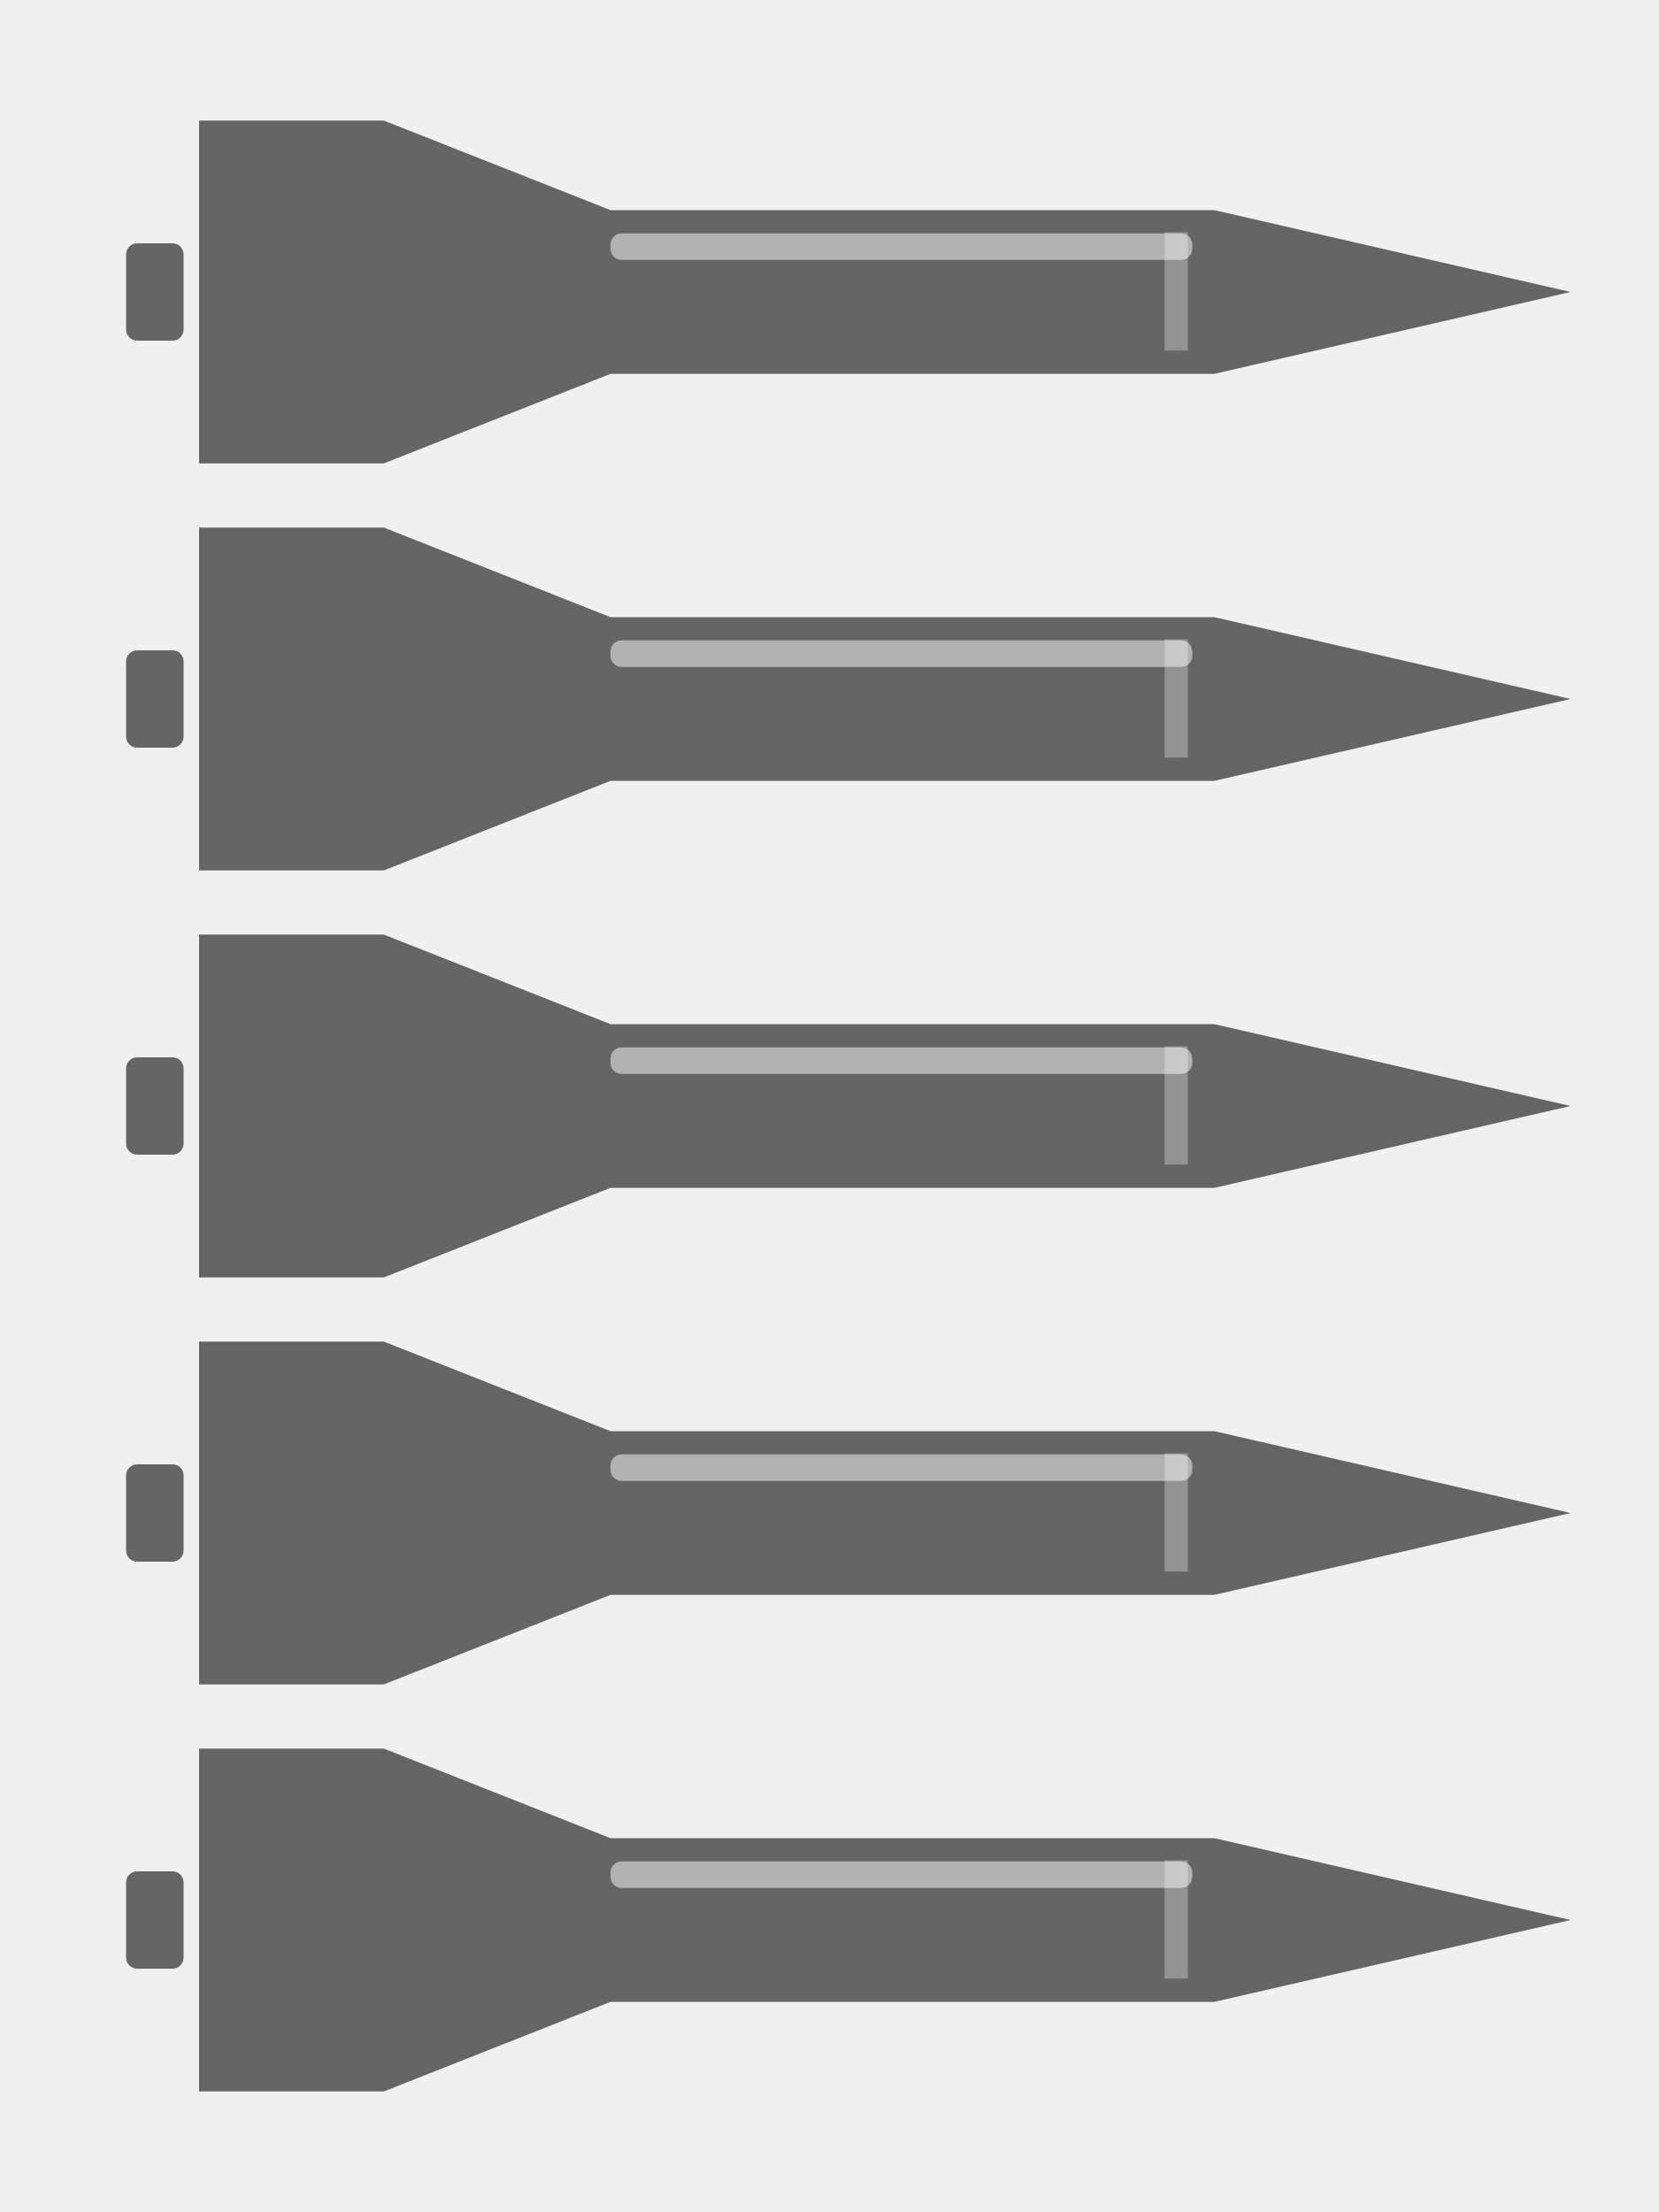
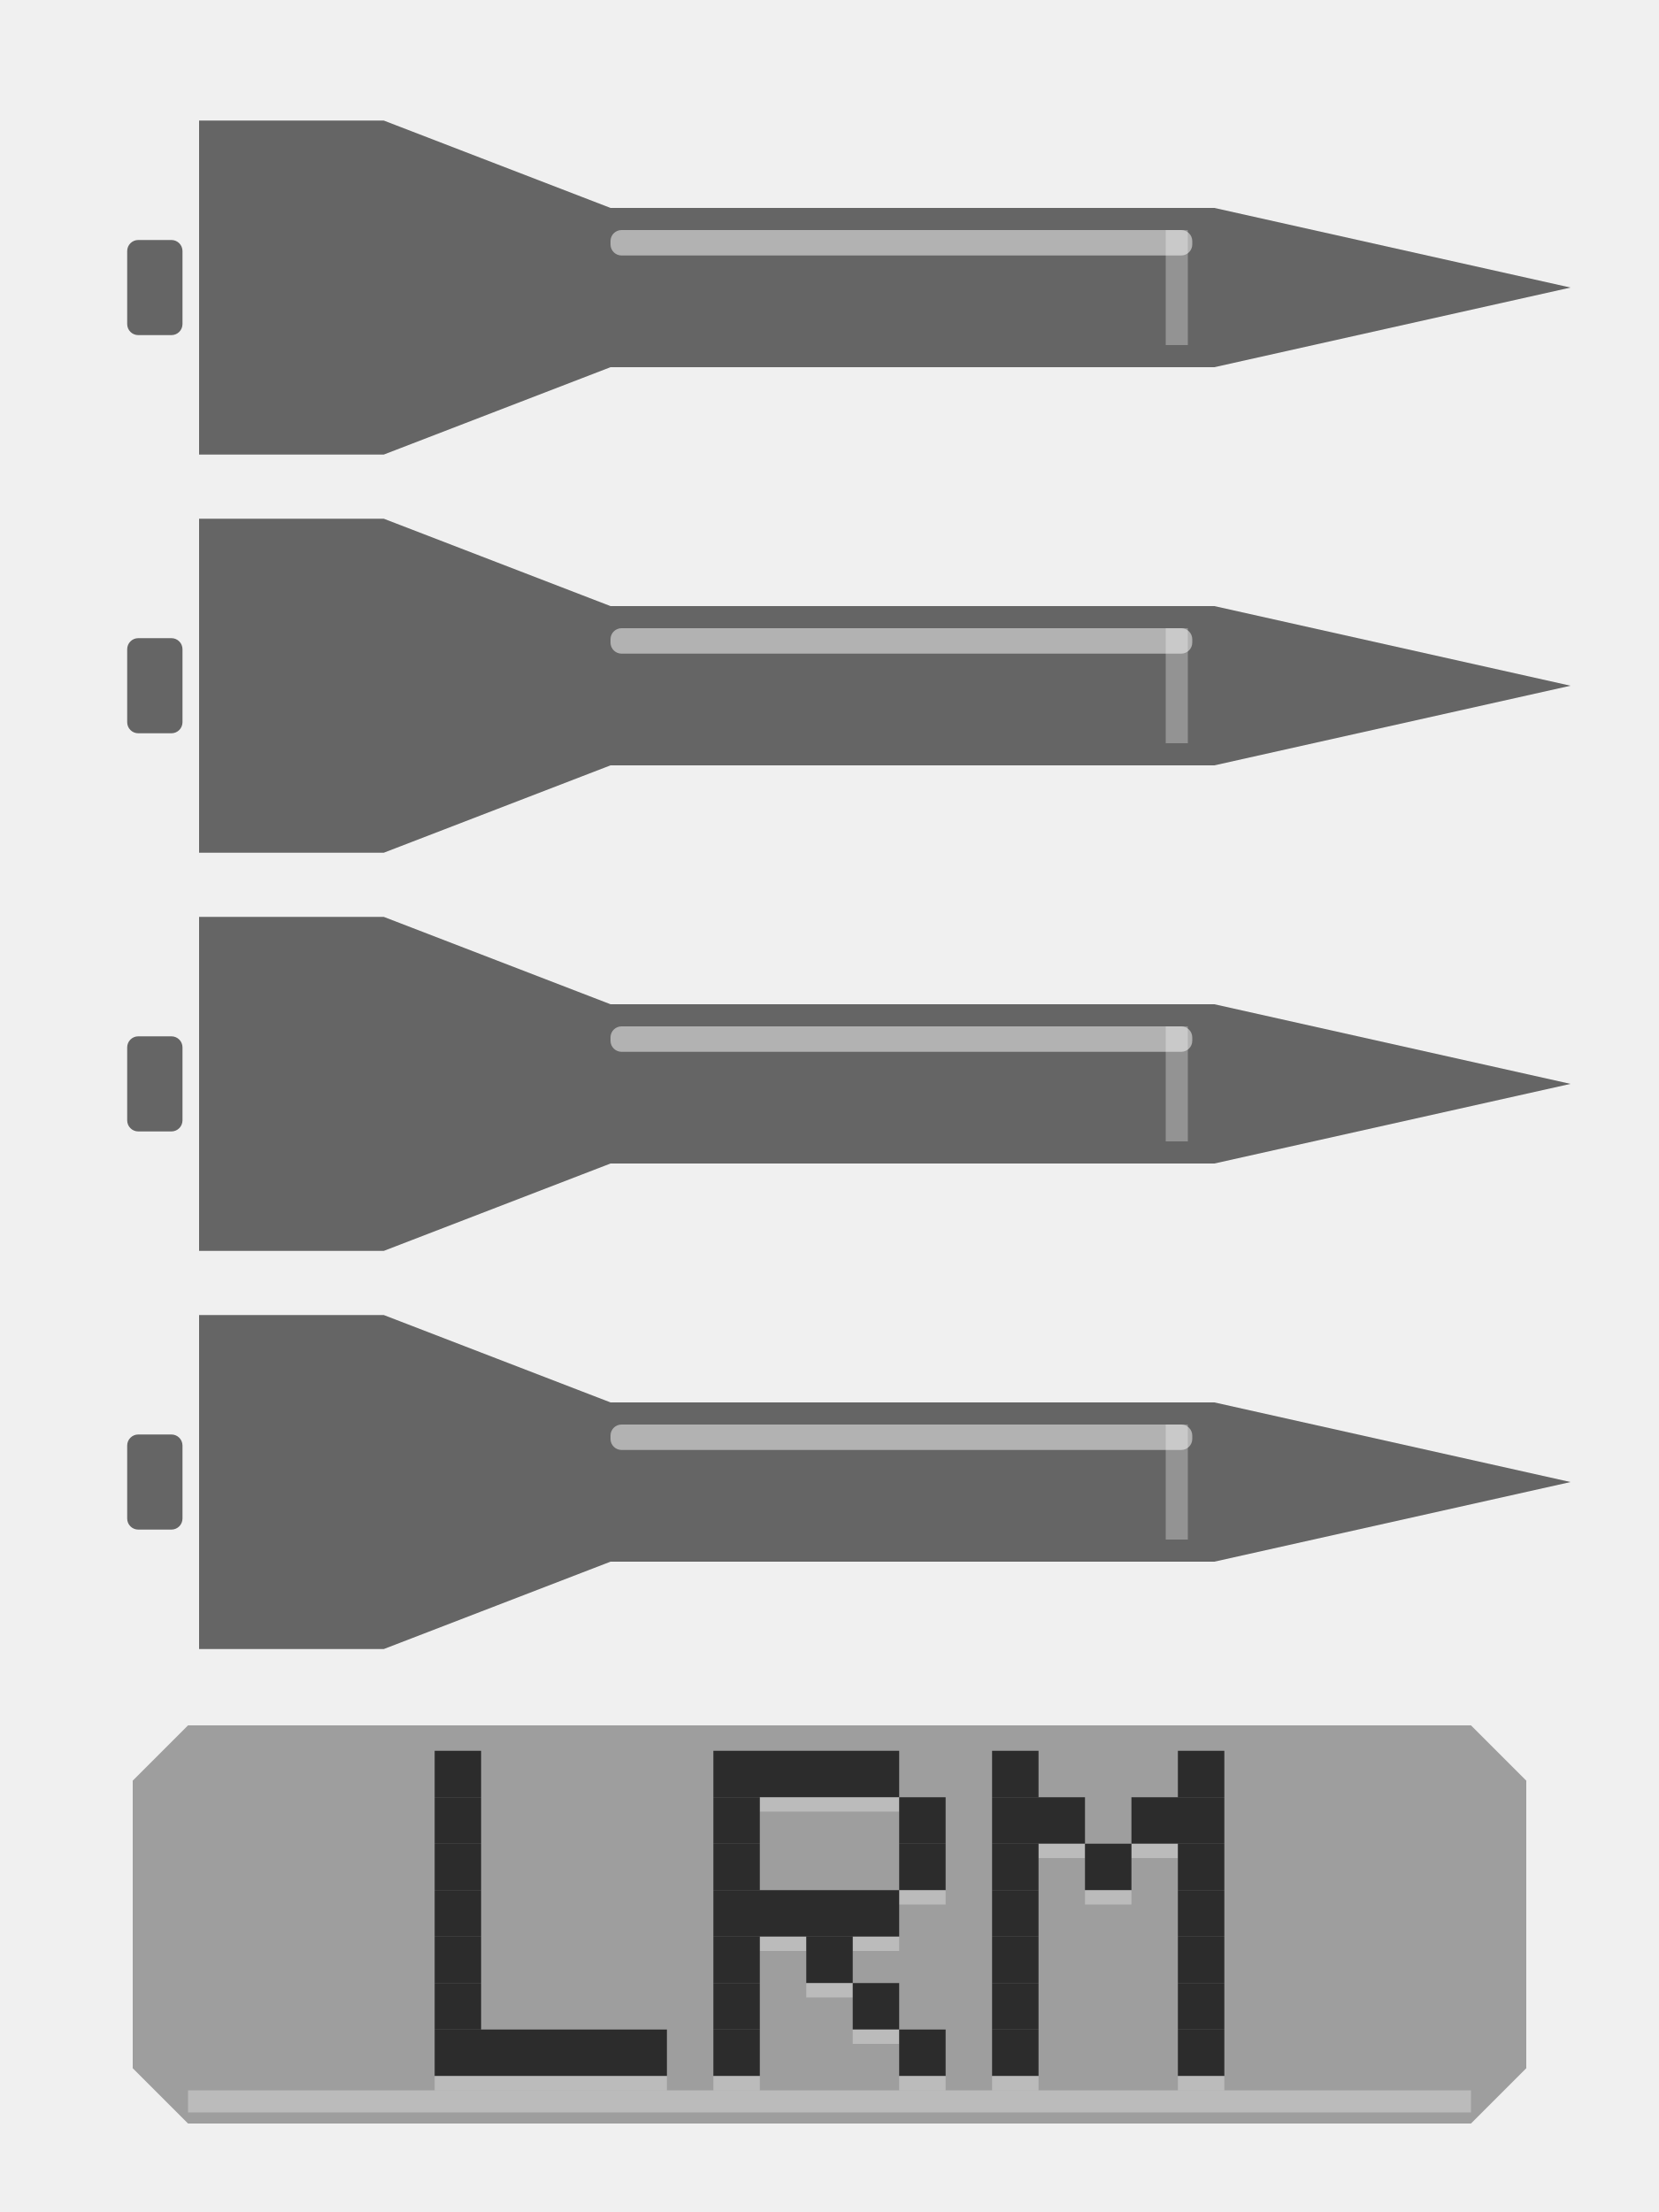
<svg xmlns="http://www.w3.org/2000/svg" viewBox="0 0 150 200">
-   <path d="M 18 10.9 L 34.7 10.9 L 55.2 19 L 109.8 19 L 142 26.4 L 109.8 33.8 L 55.2 33.8 L 34.7 41.9 L 18 41.9 Z" fill="#000000" fill-opacity="0.58" />
-   <rect x="11.4" y="22" width="5.2" height="8.8" rx="1" fill="#000000" fill-opacity="0.58" />
-   <rect x="55.2" y="21.1" width="52.6" height="2.4" rx="1" fill="#ffffff" fill-opacity="0.5" />
-   <rect x="105.3" y="21" width="2.1" height="10.7" fill="#ffffff" fill-opacity="0.3" />
-   <path d="M 18 47.7 L 34.7 47.7 L 55.2 55.8 L 109.8 55.8 L 142 63.2 L 109.8 70.6 L 55.2 70.6 L 34.7 78.7 L 18 78.7 Z" fill="#000000" fill-opacity="0.58" />
-   <rect x="11.4" y="58.8" width="5.2" height="8.8" rx="1" fill="#000000" fill-opacity="0.58" />
-   <rect x="55.2" y="57.9" width="52.6" height="2.4" rx="1" fill="#ffffff" fill-opacity="0.5" />
-   <rect x="105.3" y="57.8" width="2.1" height="10.7" fill="#ffffff" fill-opacity="0.3" />
-   <path d="M 18 84.5 L 34.7 84.5 L 55.2 92.6 L 109.8 92.6 L 142 100 L 109.8 107.4 L 55.2 107.4 L 34.7 115.5 L 18 115.5 Z" fill="#000000" fill-opacity="0.58" />
-   <rect x="11.4" y="95.6" width="5.2" height="8.8" rx="1" fill="#000000" fill-opacity="0.58" />
-   <rect x="55.2" y="94.7" width="52.6" height="2.4" rx="1" fill="#ffffff" fill-opacity="0.5" />
-   <rect x="105.3" y="94.6" width="2.1" height="10.7" fill="#ffffff" fill-opacity="0.3" />
-   <path d="M 18 121.3 L 34.7 121.3 L 55.2 129.4 L 109.8 129.4 L 142 136.8 L 109.8 144.2 L 55.2 144.2 L 34.7 152.3 L 18 152.3 Z" fill="#000000" fill-opacity="0.58" />
-   <rect x="11.4" y="132.4" width="5.2" height="8.8" rx="1" fill="#000000" fill-opacity="0.58" />
-   <rect x="55.2" y="131.5" width="52.6" height="2.4" rx="1" fill="#ffffff" fill-opacity="0.5" />
-   <rect x="105.3" y="131.4" width="2.1" height="10.7" fill="#ffffff" fill-opacity="0.3" />
-   <path d="M 18 158.1 L 34.7 158.1 L 55.2 166.2 L 109.8 166.2 L 142 173.6 L 109.8 181 L 55.2 181 L 34.7 189.1 L 18 189.1 Z" fill="#000000" fill-opacity="0.58" />
-   <rect x="11.4" y="169.2" width="5.2" height="8.8" rx="1" fill="#000000" fill-opacity="0.58" />
-   <rect x="55.2" y="168.3" width="52.6" height="2.4" rx="1" fill="#ffffff" fill-opacity="0.5" />
-   <rect x="105.3" y="168.2" width="2.1" height="10.7" fill="#ffffff" fill-opacity="0.3" />
+   <path d="M 18 10.9 L 34.7 10.9 L 55.2 18.8 L 109.8 18.8 L 142 26 L 109.8 33.2 L 55.2 33.2 L 34.7 41.1 L 18 41.1 Z" fill="#000000" fill-opacity="0.58" />
+   <rect x="11.5" y="21.7" width="5" height="8.6" rx="1" fill="#000000" fill-opacity="0.58" />
+   <rect x="55.2" y="20.8" width="52.6" height="2.3" rx="1" fill="#ffffff" fill-opacity="0.5" />
+   <rect x="105.4" y="20.8" width="2" height="10.4" fill="#ffffff" fill-opacity="0.3" />
+   <path d="M 18 46.9 L 34.7 46.9 L 55.2 54.8 L 109.8 54.8 L 142 62 L 109.8 69.2 L 55.2 69.2 L 34.7 77.1 L 18 77.1 Z" fill="#000000" fill-opacity="0.58" />
+   <rect x="11.5" y="57.7" width="5" height="8.6" rx="1" fill="#000000" fill-opacity="0.58" />
+   <rect x="55.2" y="56.8" width="52.6" height="2.3" rx="1" fill="#ffffff" fill-opacity="0.5" />
+   <rect x="105.4" y="56.8" width="2" height="10.4" fill="#ffffff" fill-opacity="0.3" />
+   <path d="M 18 82.9 L 34.7 82.9 L 55.2 90.8 L 109.8 90.8 L 142 98 L 109.8 105.2 L 55.2 105.2 L 34.7 113.1 L 18 113.1 Z" fill="#000000" fill-opacity="0.58" />
+   <rect x="11.5" y="93.7" width="5" height="8.6" rx="1" fill="#000000" fill-opacity="0.58" />
+   <rect x="55.2" y="92.8" width="52.6" height="2.3" rx="1" fill="#ffffff" fill-opacity="0.5" />
+   <rect x="105.4" y="92.8" width="2" height="10.4" fill="#ffffff" fill-opacity="0.3" />
+   <path d="M 18 118.9 L 34.7 118.9 L 55.2 126.8 L 109.8 126.8 L 142 134 L 109.8 141.2 L 55.2 141.2 L 34.7 149.1 L 18 149.1 Z" fill="#000000" fill-opacity="0.58" />
+   <rect x="11.5" y="129.7" width="5" height="8.6" rx="1" fill="#000000" fill-opacity="0.58" />
+   <rect x="55.2" y="128.8" width="52.6" height="2.3" rx="1" fill="#ffffff" fill-opacity="0.5" />
+   <rect x="105.4" y="128.8" width="2" height="10.4" fill="#ffffff" fill-opacity="0.3" />
+   <polygon points="17,156 133,156 138,161 138,187 133,192 17,192 12,187 12,161" fill="#000000" fill-opacity="0.34" />
+   <rect x="17" y="189" width="116" height="2" fill="#ffffff" fill-opacity="0.3" />
+   <rect x="39.3" y="158.3" width="4.2" height="4.2" fill="#000000" fill-opacity="0.72" />
+   <rect x="39.3" y="162.5" width="4.2" height="4.2" fill="#000000" fill-opacity="0.72" />
+   <rect x="39.3" y="166.7" width="4.2" height="4.2" fill="#000000" fill-opacity="0.72" />
+   <rect x="39.3" y="170.9" width="4.2" height="4.2" fill="#000000" fill-opacity="0.72" />
+   <rect x="39.3" y="175.1" width="4.2" height="4.2" fill="#000000" fill-opacity="0.72" />
+   <rect x="39.3" y="179.3" width="4.2" height="4.2" fill="#000000" fill-opacity="0.72" />
+   <rect x="39.3" y="183.5" width="21" height="4.2" fill="#000000" fill-opacity="0.72" />
+   <rect x="39.3" y="187.7" width="21" height="1.3" fill="#ffffff" fill-opacity="0.3" />
+   <rect x="64.5" y="158.3" width="16.8" height="4.2" fill="#000000" fill-opacity="0.72" />
+   <rect x="68.7" y="162.5" width="12.6" height="1.3" fill="#ffffff" fill-opacity="0.3" />
+   <rect x="64.5" y="162.5" width="4.2" height="4.2" fill="#000000" fill-opacity="0.72" />
+   <rect x="81.3" y="162.5" width="4.2" height="4.2" fill="#000000" fill-opacity="0.72" />
+   <rect x="64.5" y="166.7" width="4.2" height="4.2" fill="#000000" fill-opacity="0.72" />
+   <rect x="81.3" y="166.7" width="4.2" height="4.2" fill="#000000" fill-opacity="0.72" />
+   <rect x="81.3" y="170.9" width="4.2" height="1.3" fill="#ffffff" fill-opacity="0.3" />
+   <rect x="64.5" y="170.9" width="16.8" height="4.2" fill="#000000" fill-opacity="0.72" />
+   <rect x="68.7" y="175.1" width="4.2" height="1.3" fill="#ffffff" fill-opacity="0.3" />
+   <rect x="77.1" y="175.1" width="4.2" height="1.3" fill="#ffffff" fill-opacity="0.3" />
+   <rect x="64.5" y="175.1" width="4.2" height="4.2" fill="#000000" fill-opacity="0.72" />
+   <rect x="72.9" y="175.1" width="4.2" height="4.2" fill="#000000" fill-opacity="0.72" />
+   <rect x="72.9" y="179.3" width="4.2" height="1.3" fill="#ffffff" fill-opacity="0.3" />
+   <rect x="64.5" y="179.3" width="4.2" height="4.2" fill="#000000" fill-opacity="0.72" />
+   <rect x="77.1" y="179.3" width="4.2" height="4.2" fill="#000000" fill-opacity="0.72" />
+   <rect x="77.1" y="183.5" width="4.2" height="1.3" fill="#ffffff" fill-opacity="0.3" />
+   <rect x="64.5" y="183.5" width="4.2" height="4.2" fill="#000000" fill-opacity="0.72" />
+   <rect x="81.3" y="183.5" width="4.2" height="4.2" fill="#000000" fill-opacity="0.72" />
+   <rect x="64.5" y="187.7" width="4.2" height="1.3" fill="#ffffff" fill-opacity="0.3" />
+   <rect x="81.3" y="187.7" width="4.2" height="1.3" fill="#ffffff" fill-opacity="0.3" />
+   <rect x="89.7" y="158.3" width="4.2" height="4.2" fill="#000000" fill-opacity="0.72" />
+   <rect x="106.5" y="158.3" width="4.2" height="4.2" fill="#000000" fill-opacity="0.72" />
+   <rect x="89.7" y="162.5" width="8.4" height="4.2" fill="#000000" fill-opacity="0.72" />
+   <rect x="102.3" y="162.5" width="8.4" height="4.2" fill="#000000" fill-opacity="0.72" />
+   <rect x="93.9" y="166.7" width="4.2" height="1.3" fill="#ffffff" fill-opacity="0.3" />
+   <rect x="102.3" y="166.7" width="4.2" height="1.3" fill="#ffffff" fill-opacity="0.3" />
+   <rect x="89.7" y="166.7" width="4.2" height="4.2" fill="#000000" fill-opacity="0.72" />
+   <rect x="98.1" y="166.7" width="4.2" height="4.2" fill="#000000" fill-opacity="0.72" />
+   <rect x="106.5" y="166.7" width="4.2" height="4.2" fill="#000000" fill-opacity="0.72" />
+   <rect x="98.1" y="170.9" width="4.2" height="1.3" fill="#ffffff" fill-opacity="0.3" />
+   <rect x="89.7" y="170.9" width="4.2" height="4.2" fill="#000000" fill-opacity="0.72" />
+   <rect x="106.5" y="170.9" width="4.2" height="4.2" fill="#000000" fill-opacity="0.72" />
+   <rect x="89.7" y="175.1" width="4.2" height="4.2" fill="#000000" fill-opacity="0.72" />
+   <rect x="106.5" y="175.1" width="4.2" height="4.2" fill="#000000" fill-opacity="0.72" />
+   <rect x="89.7" y="179.3" width="4.2" height="4.2" fill="#000000" fill-opacity="0.72" />
+   <rect x="106.5" y="179.3" width="4.2" height="4.2" fill="#000000" fill-opacity="0.72" />
+   <rect x="89.7" y="183.5" width="4.2" height="4.2" fill="#000000" fill-opacity="0.72" />
+   <rect x="106.5" y="183.5" width="4.2" height="4.2" fill="#000000" fill-opacity="0.72" />
+   <rect x="89.7" y="187.7" width="4.2" height="1.3" fill="#ffffff" fill-opacity="0.3" />
+   <rect x="106.5" y="187.7" width="4.2" height="1.3" fill="#ffffff" fill-opacity="0.3" />
</svg>
